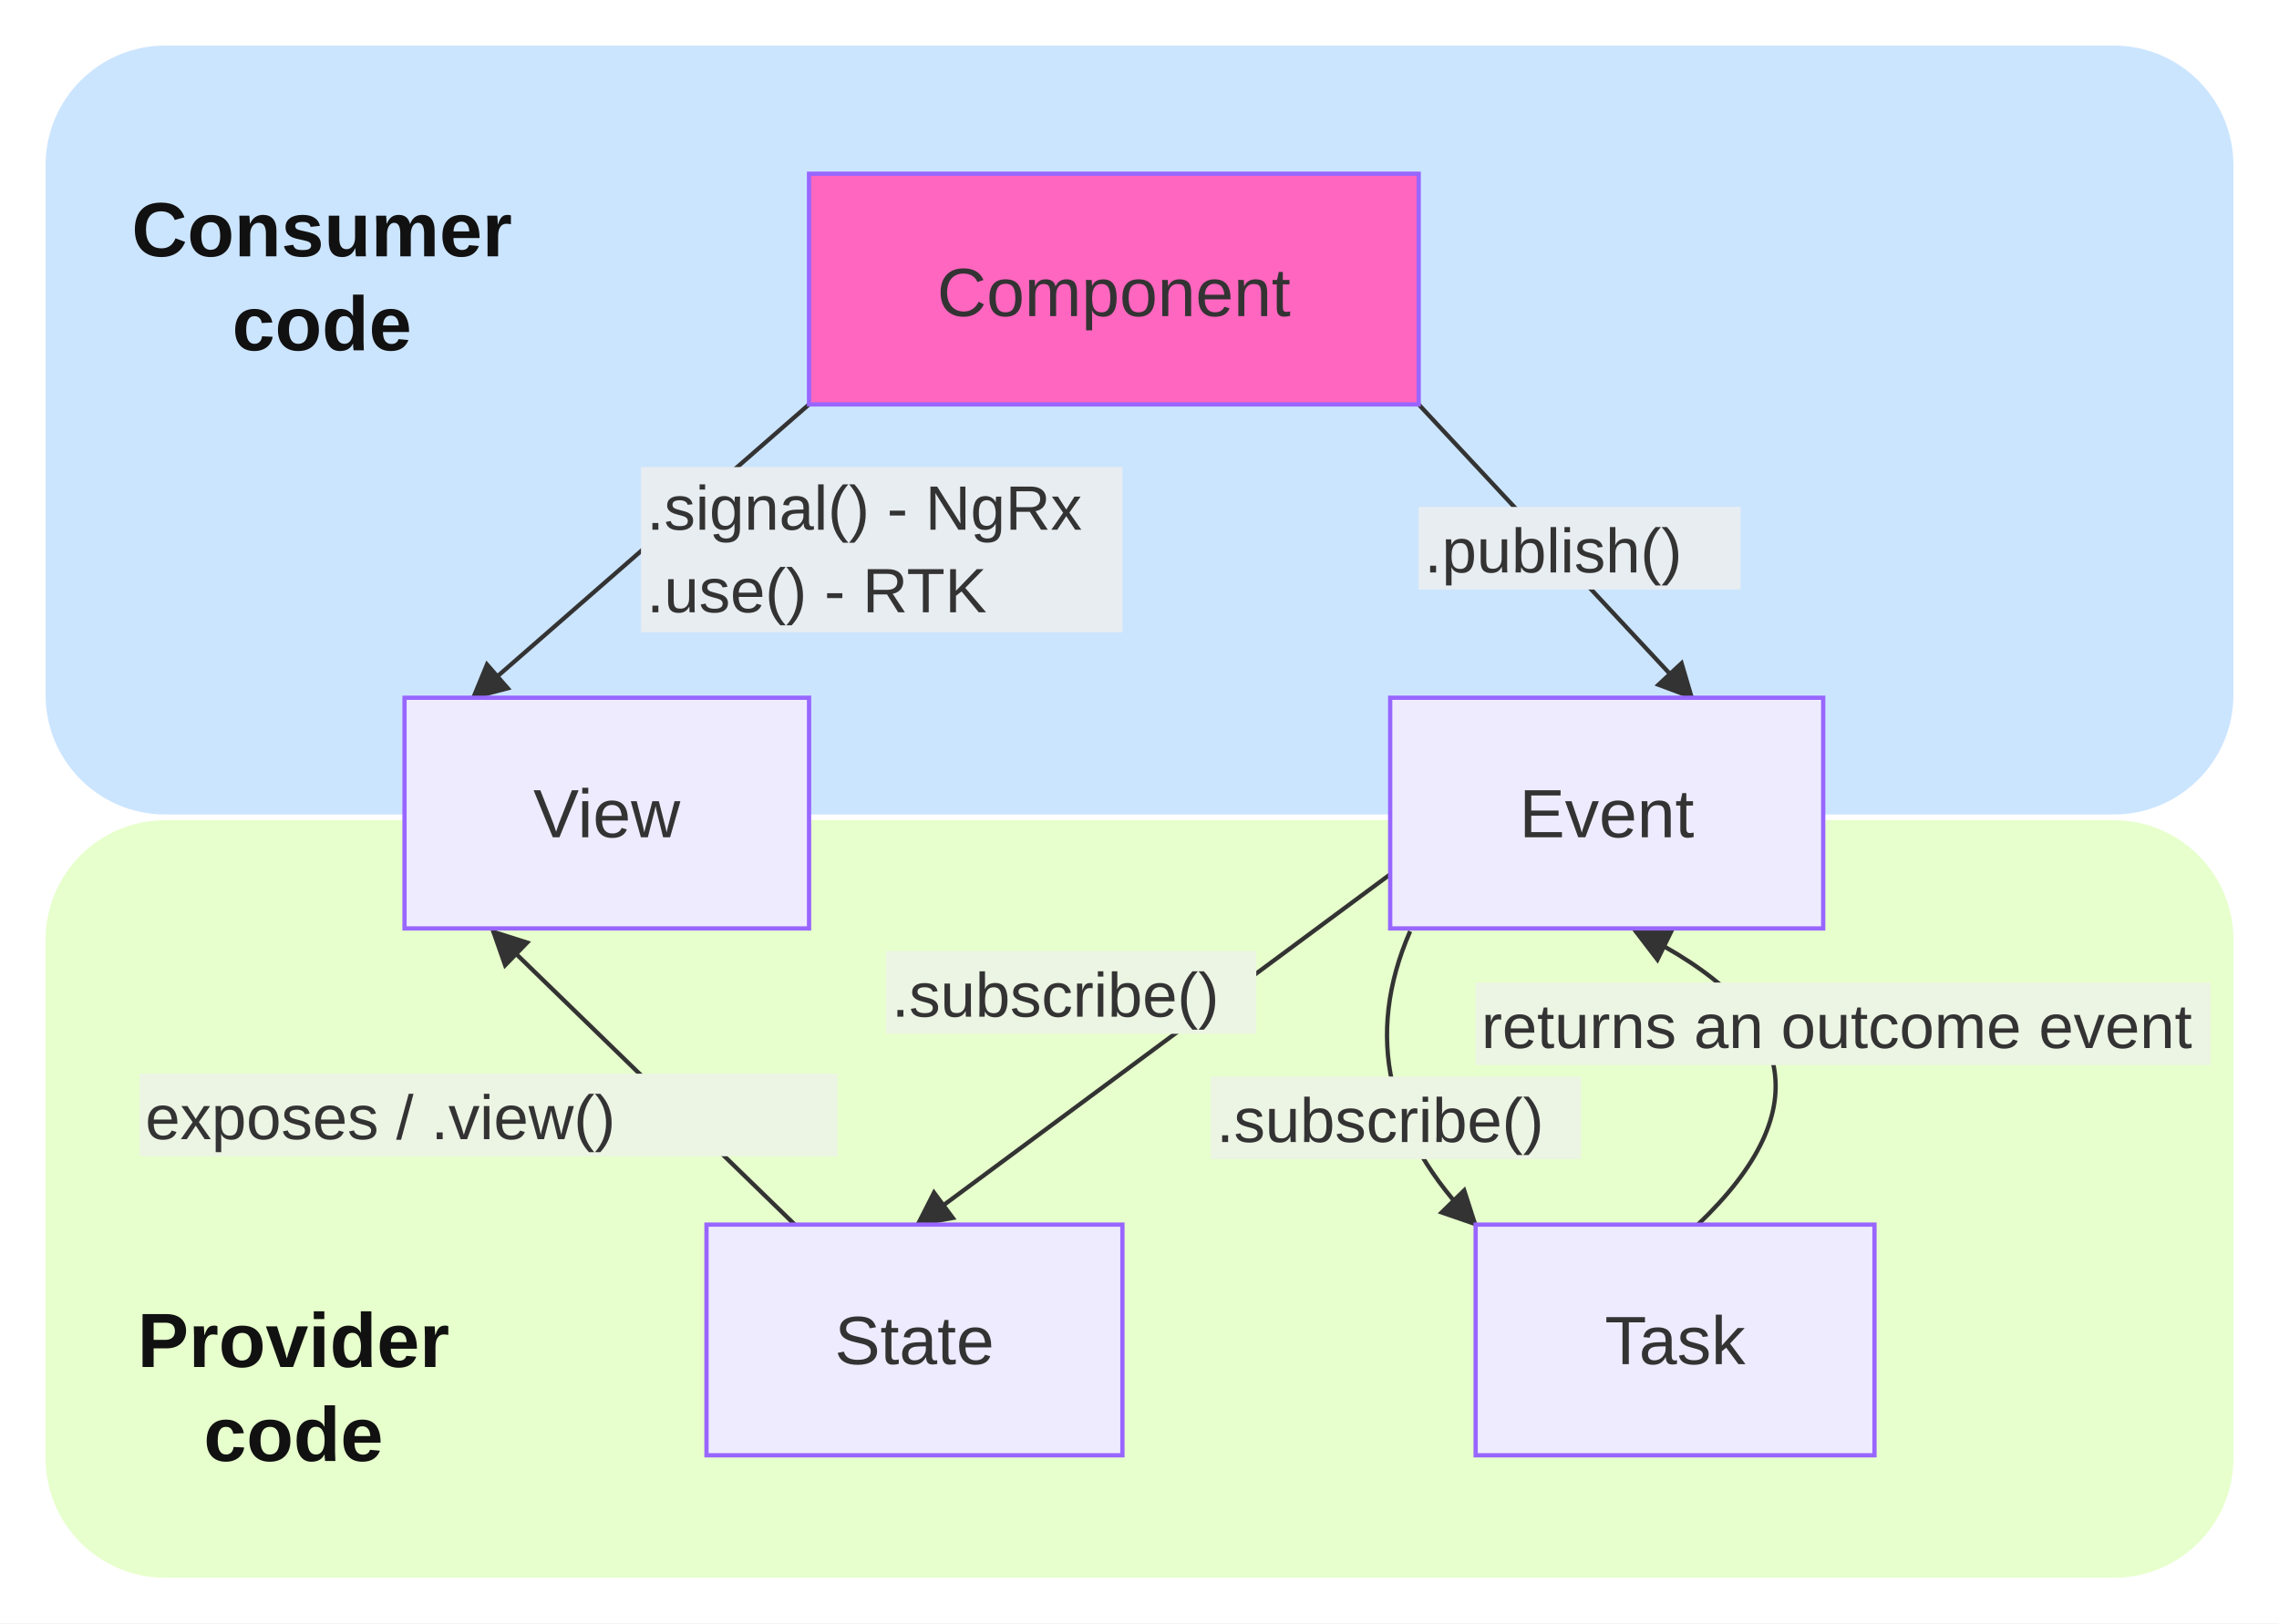
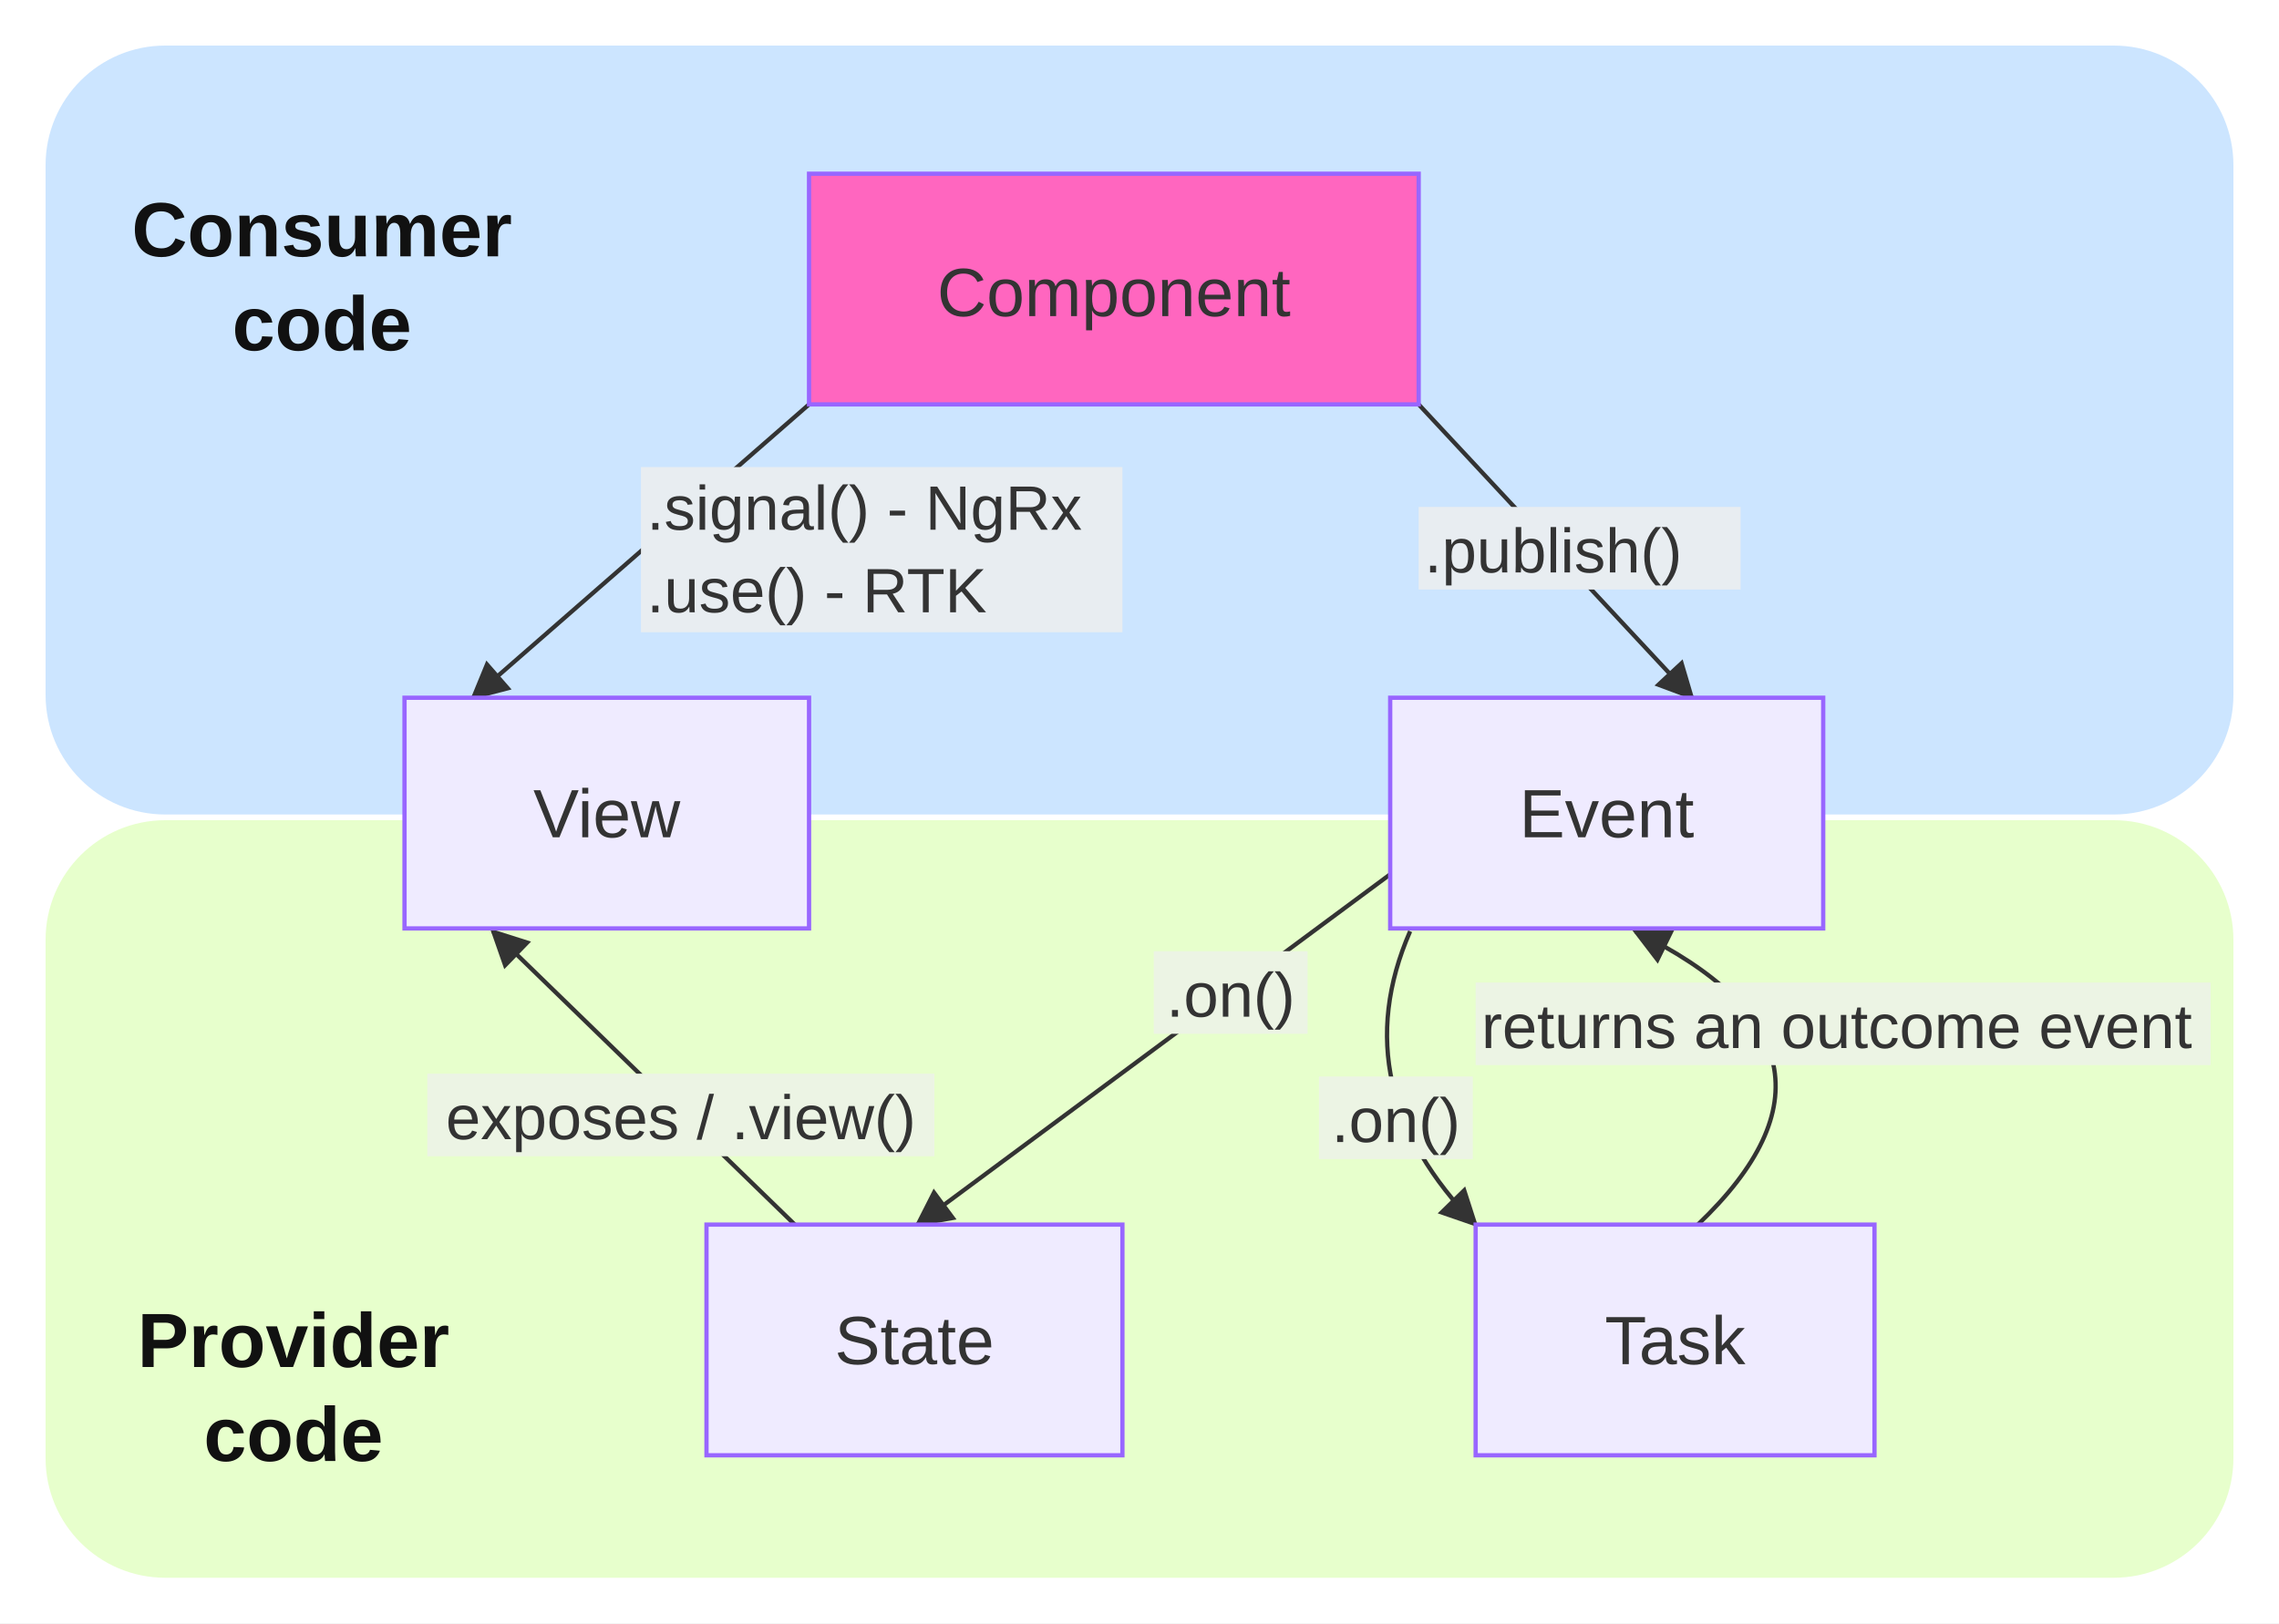
<svg xmlns="http://www.w3.org/2000/svg" width="800" height="570" viewBox="0 0 800 570" role="img" aria-labelledby="title description">
  <defs>
    <marker id="arrow" viewBox="0 0 10 10" refX="9" refY="5" markerWidth="9" markerHeight="9" orient="auto-start-reverse">
      <path d="M 0 0 L 10 5 L 0 10 Z" fill="#333" />
    </marker>
  </defs>
  <rect width="800" height="570" fill="white" />
  <rect x="16" y="16" width="768" height="270" rx="42" fill="#cce5ff" />
  <rect x="16" y="288" width="768" height="266" rx="42" fill="#e7ffcc" />
  <g fill="none" stroke="#333" stroke-width="1.5" marker-end="url(#arrow)">
    <path d="M 284 142 L 166 245" />
    <path d="M 498 142 L 594 245" />
    <path d="M 279 430 L 173 327" />
    <path d="M 488 307 L 322 430" />
    <path d="M 495 327 Q 471 382 518 430" />
    <path d="M 596 430 Q 660 369 574 327" />
  </g>
  <g stroke="#9866ff" stroke-width="1.5">
    <rect x="284" y="61" width="214" height="81" fill="#ff66bf" />
    <rect x="142" y="245" width="142" height="81" fill="#efebff" />
    <rect x="488" y="245" width="152" height="81" fill="#efebff" />
    <rect x="248" y="430" width="146" height="81" fill="#efebff" />
    <rect x="518" y="430" width="140" height="81" fill="#efebff" />
  </g>
  <g font-family="Arial, sans-serif" fill="#333" font-size="24" text-anchor="middle">
    <text x="391" y="111">Component</text>
    <text x="213" y="294">View</text>
    <text x="564" y="294">Event</text>
    <text x="321" y="479">State</text>
    <text x="588" y="479">Task</text>
  </g>
  <g font-family="Arial, sans-serif" fill="#111" font-size="27" font-weight="bold" text-anchor="middle">
    <text x="113" y="90">Consumer</text>
    <text x="113" y="123">code</text>
    <text x="103" y="480">Provider</text>
    <text x="103" y="513">code</text>
  </g>
  <g font-family="Arial, sans-serif" fill="#333" font-size="22">
    <rect x="225" y="164" width="169" height="58" fill="#e8edf1" />
    <text x="227" y="186">.signal() - NgRx</text>
    <text x="227" y="215">.use() - RTK</text>
    <rect x="498" y="178" width="113" height="29" fill="#e8edf1" />
    <text x="500" y="201">.publish()</text>
-     <rect x="49" y="377" width="245" height="29" fill="#ecf4e4" />
-     <text x="51" y="400">exposes / .view()</text>
-     <rect x="311" y="334" width="130" height="29" fill="#ecf4e4" />
-     <text x="313" y="357">.subscribe()</text>
-     <rect x="425" y="378" width="130" height="29" fill="#ecf4e4" />
-     <text x="427" y="401">.subscribe()</text>
+     <rect x="150" y="377" width="178" height="29" fill="#ecf4e4" />
+     <text x="239" y="400" text-anchor="middle">exposes / .view()</text>
+     <rect x="405" y="334" width="54" height="29" fill="#ecf4e4" />
+     <text x="432" y="357" text-anchor="middle">.on()</text>
+     <rect x="463" y="378" width="54" height="29" fill="#ecf4e4" />
+     <text x="490" y="401" text-anchor="middle">.on()</text>
    <rect x="518" y="345" width="258" height="29" fill="#ecf4e4" />
    <text x="520" y="368">returns an outcome event</text>
  </g>
</svg>
